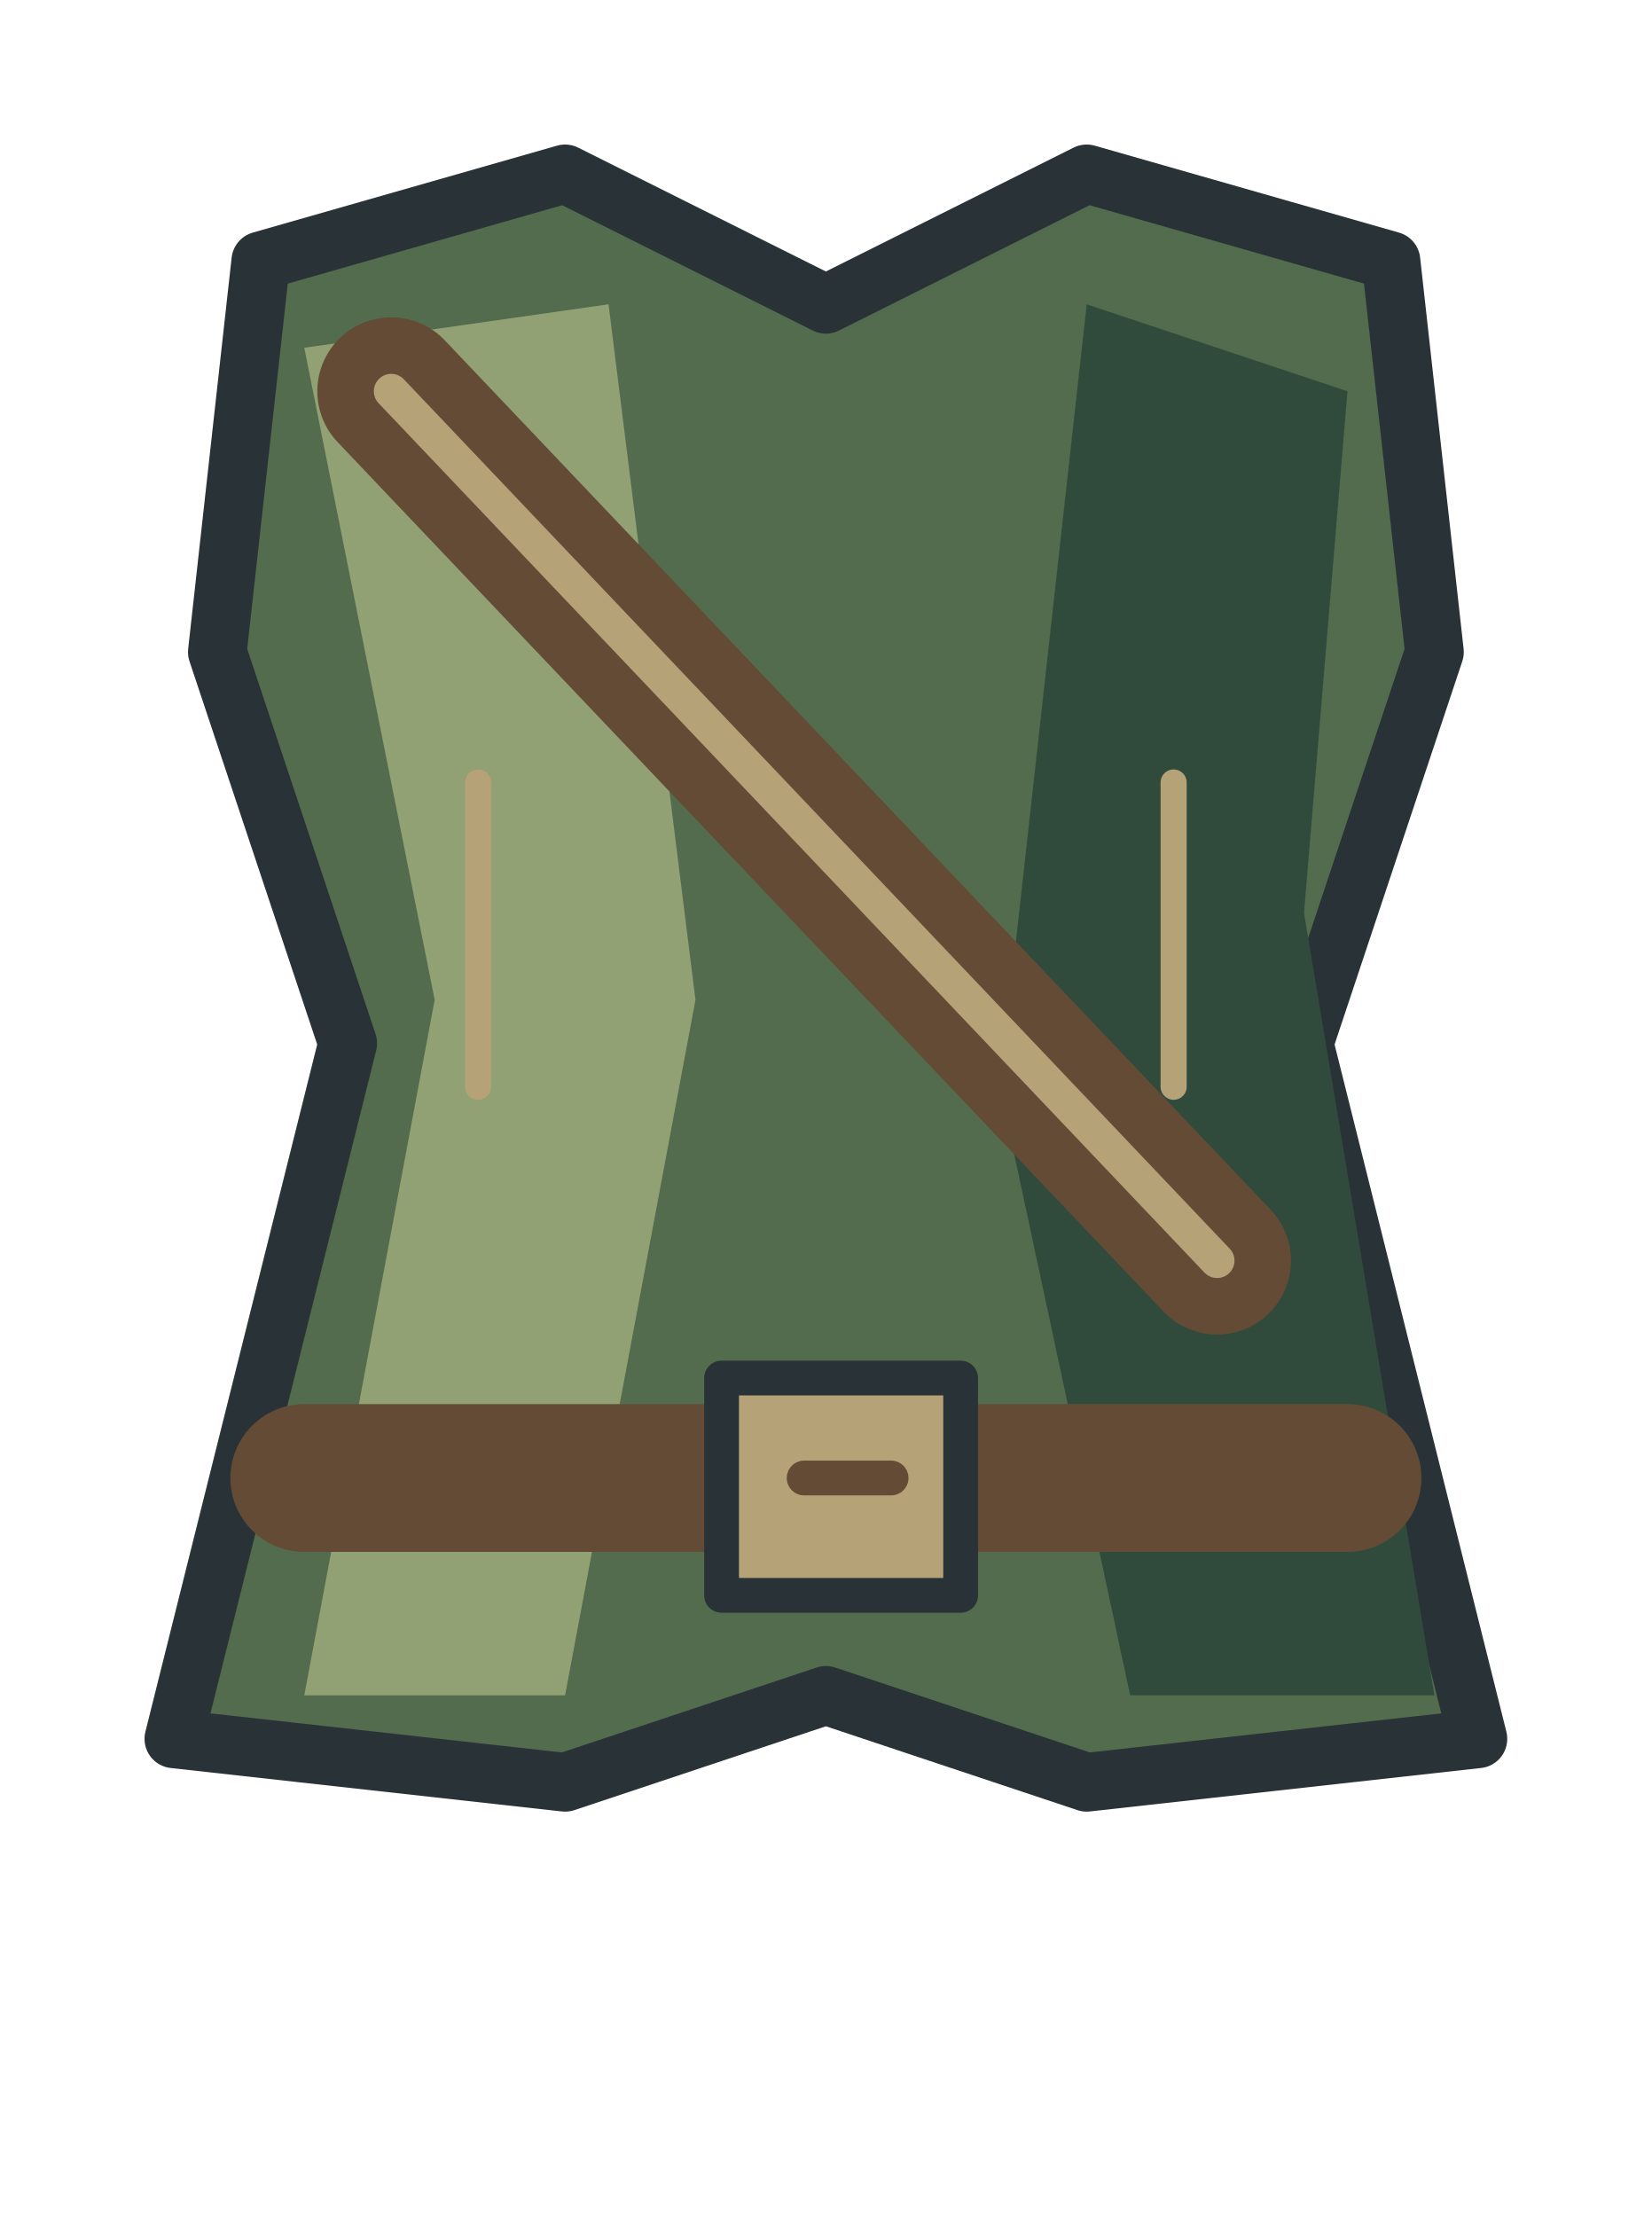
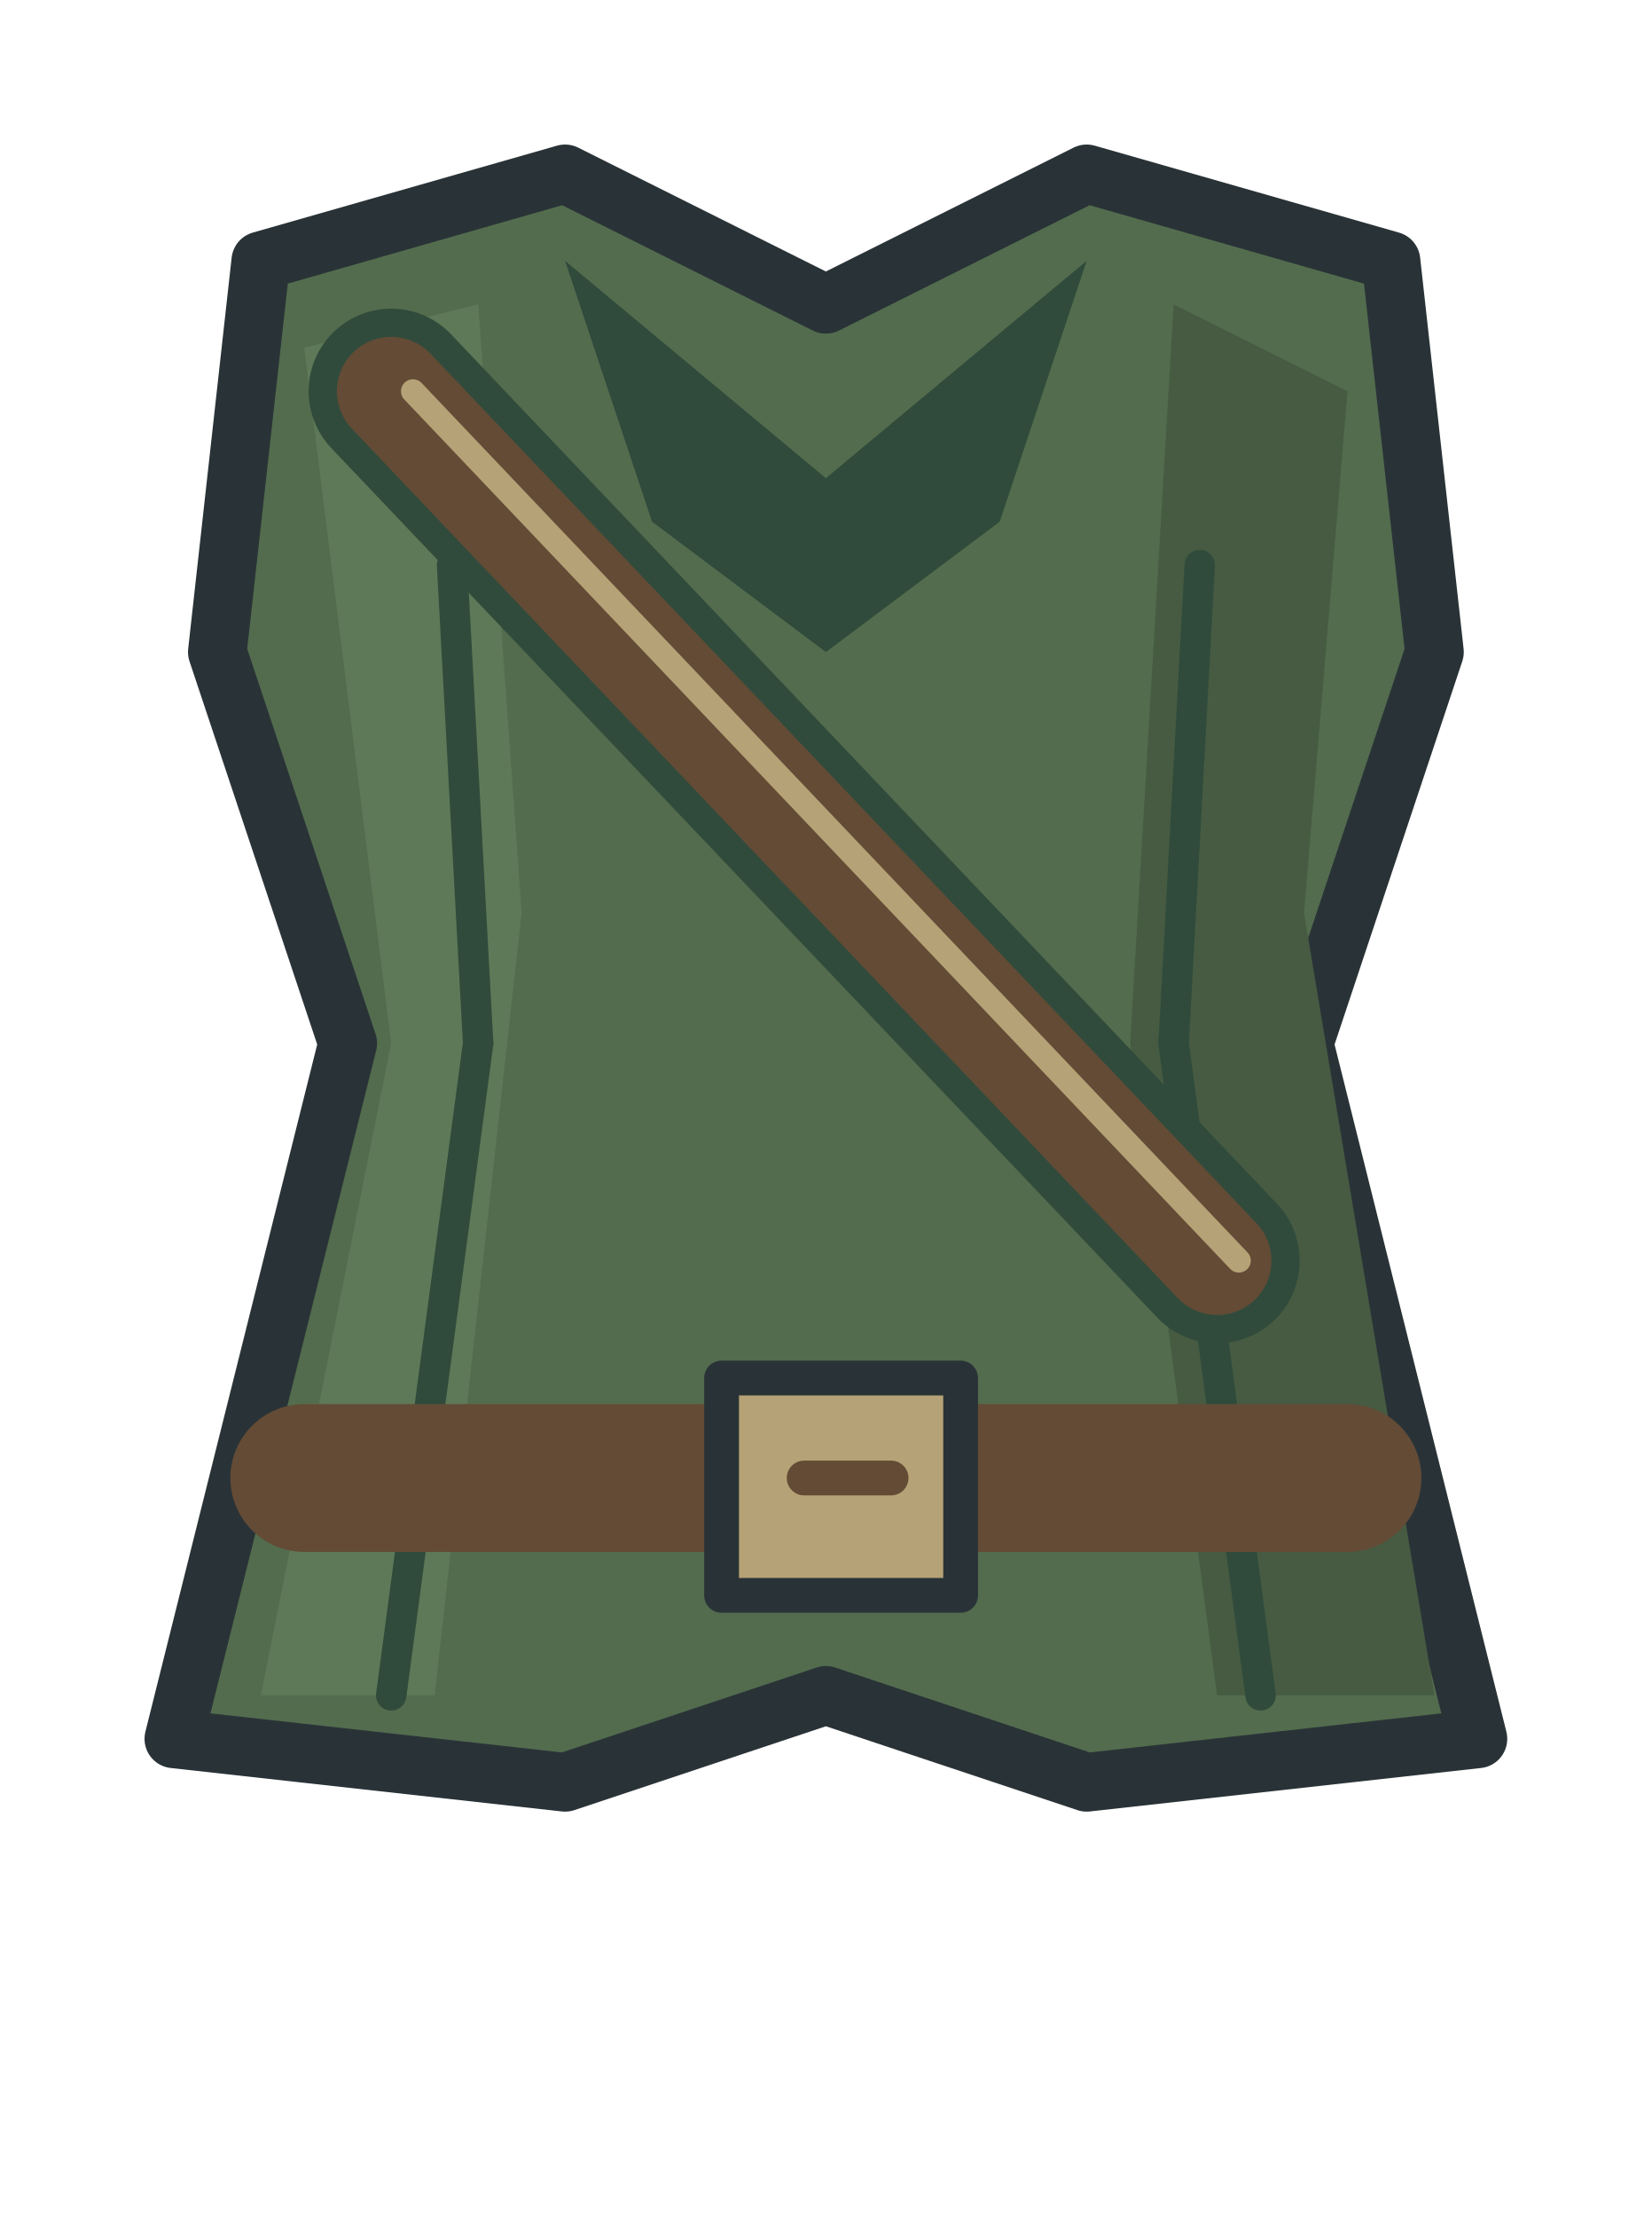
<svg xmlns="http://www.w3.org/2000/svg" viewBox="-19 -35 38 51">
  <defs />
  <path d="M-13 -29 L-6 -31 L0 -28 L6 -31 L13 -29 L14 -20 L11 -11 L15 5 L6 6 L0 4 L-6 6 L-15 5 L-11 -11 L-14 -20 Z" transform="matrix(1 0 0 1 0 0)" fill="#536c4e" opacity="1" />
  <path d="M-13 -29 L-6 -31 L0 -28 L6 -31 L13 -29 L14 -20 L11 -11 L15 5 L6 6 L0 4 L-6 6 L-15 5 L-11 -11 L-14 -20 Z" transform="matrix(1 0 0 1 0 0)" fill="none" stroke="#293337" stroke-width="1.35" stroke-linecap="butt" stroke-linejoin="round" opacity="1" />
-   <path d="M-12 -27 L-5 -28 L-3 -12 L-6 4 L-12 4 L-9 -12 Z" transform="matrix(1 0 0 1 0 0)" fill="#91a174" opacity="1" />
-   <path d="M6 -28 L12 -26 L11 -14 L14 4 L7 4 L4 -10 Z" transform="matrix(1 0 0 1 0 0)" fill="#304b3b" opacity="1" />
-   <path d="M-10 -26 L9 -6" transform="matrix(1 0 0 1 0 0)" fill="none" stroke="#634b36" stroke-width="3.4" stroke-linecap="round" stroke-linejoin="round" opacity="1" />
-   <path d="M-10 -26 L9 -6" transform="matrix(1 0 0 1 0 0)" fill="none" stroke="#b5a276" stroke-width="0.8" stroke-linecap="round" stroke-linejoin="round" opacity="1" />
-   <path d="M-8 -17 L-8 -10" transform="matrix(1 0 0 1 0 0)" fill="none" stroke="#b5a276" stroke-width="0.6" stroke-linecap="round" stroke-linejoin="round" opacity="1" />
-   <path d="M8 -17 L8 -10" transform="matrix(1 0 0 1 0 0)" fill="none" stroke="#b5a276" stroke-width="0.6" stroke-linecap="round" stroke-linejoin="round" opacity="1" />
+   <path d="M-12 -27 L-8 -28 L-7 -14 L-9 4 L-13 4 L-10 -11 Z" transform="matrix(1 0 0 1 0 0)" fill="#5d7957" opacity="1" />
+   <path d="M8 -28 L12 -26 L11 -14 L14 4 L9 4 L7 -11 Z" transform="matrix(1 0 0 1 0 0)" fill="#465b42" opacity="1" />
+   <path d="M-8.6 -22 L-8 -11" transform="matrix(1 0 0 1 0 0)" fill="none" stroke="#304b3b" stroke-width="0.7" stroke-linecap="round" stroke-linejoin="round" opacity="1" />
+   <path d="M-8 -11 L-10 4" transform="matrix(1 0 0 1 0 0)" fill="none" stroke="#304b3b" stroke-width="0.7" stroke-linecap="round" stroke-linejoin="round" opacity="1" />
+   <path d="M8.6 -22 L8 -11" transform="matrix(1 0 0 1 0 0)" fill="none" stroke="#304b3b" stroke-width="0.7" stroke-linecap="round" stroke-linejoin="round" opacity="1" />
+   <path d="M8 -11 L10 4" transform="matrix(1 0 0 1 0 0)" fill="none" stroke="#304b3b" stroke-width="0.7" stroke-linecap="round" stroke-linejoin="round" opacity="1" />
+   <path d="M-6 -29 L0 -24 L6 -29 L4 -23 L0 -20 L-4 -23 Z" transform="matrix(1 0 0 1 0 0)" fill="#304b3b" opacity="1" />
+   <path d="M-10 -26 L9 -6" transform="matrix(1 0 0 1 0 0)" fill="none" stroke="#304b3b" stroke-width="3.8" stroke-linecap="round" stroke-linejoin="round" opacity="1" />
+   <path d="M-10 -26 L9 -6" transform="matrix(1 0 0 1 0 0)" fill="none" stroke="#634b36" stroke-width="2.5" stroke-linecap="round" stroke-linejoin="round" opacity="1" />
+   <path d="M-9.5 -26 L9.5 -6" transform="matrix(1 0 0 1 0 0)" fill="none" stroke="#b5a276" stroke-width="0.55" stroke-linecap="round" stroke-linejoin="round" opacity="1" />
  <path d="M-12 -1 L12 -1" transform="matrix(1 0 0 1 0 0)" fill="none" stroke="#634b36" stroke-width="3.4" stroke-linecap="round" stroke-linejoin="round" opacity="1" />
  <path d="M-2.4 -3.3 L3.1 -3.3 L3.1 1.7 L-2.4 1.7 Z" transform="matrix(1 0 0 1 0 0)" fill="#b5a276" opacity="1" />
  <path d="M-2.4 -3.3 L3.1 -3.3 L3.1 1.7 L-2.4 1.7 Z" transform="matrix(1 0 0 1 0 0)" fill="none" stroke="#293337" stroke-width="0.8" stroke-linecap="round" stroke-linejoin="round" opacity="1" />
  <path d="M-0.5 -1 L1.5 -1" transform="matrix(1 0 0 1 0 0)" fill="none" stroke="#634b36" stroke-width="0.8" stroke-linecap="round" stroke-linejoin="round" opacity="1" />
</svg>
